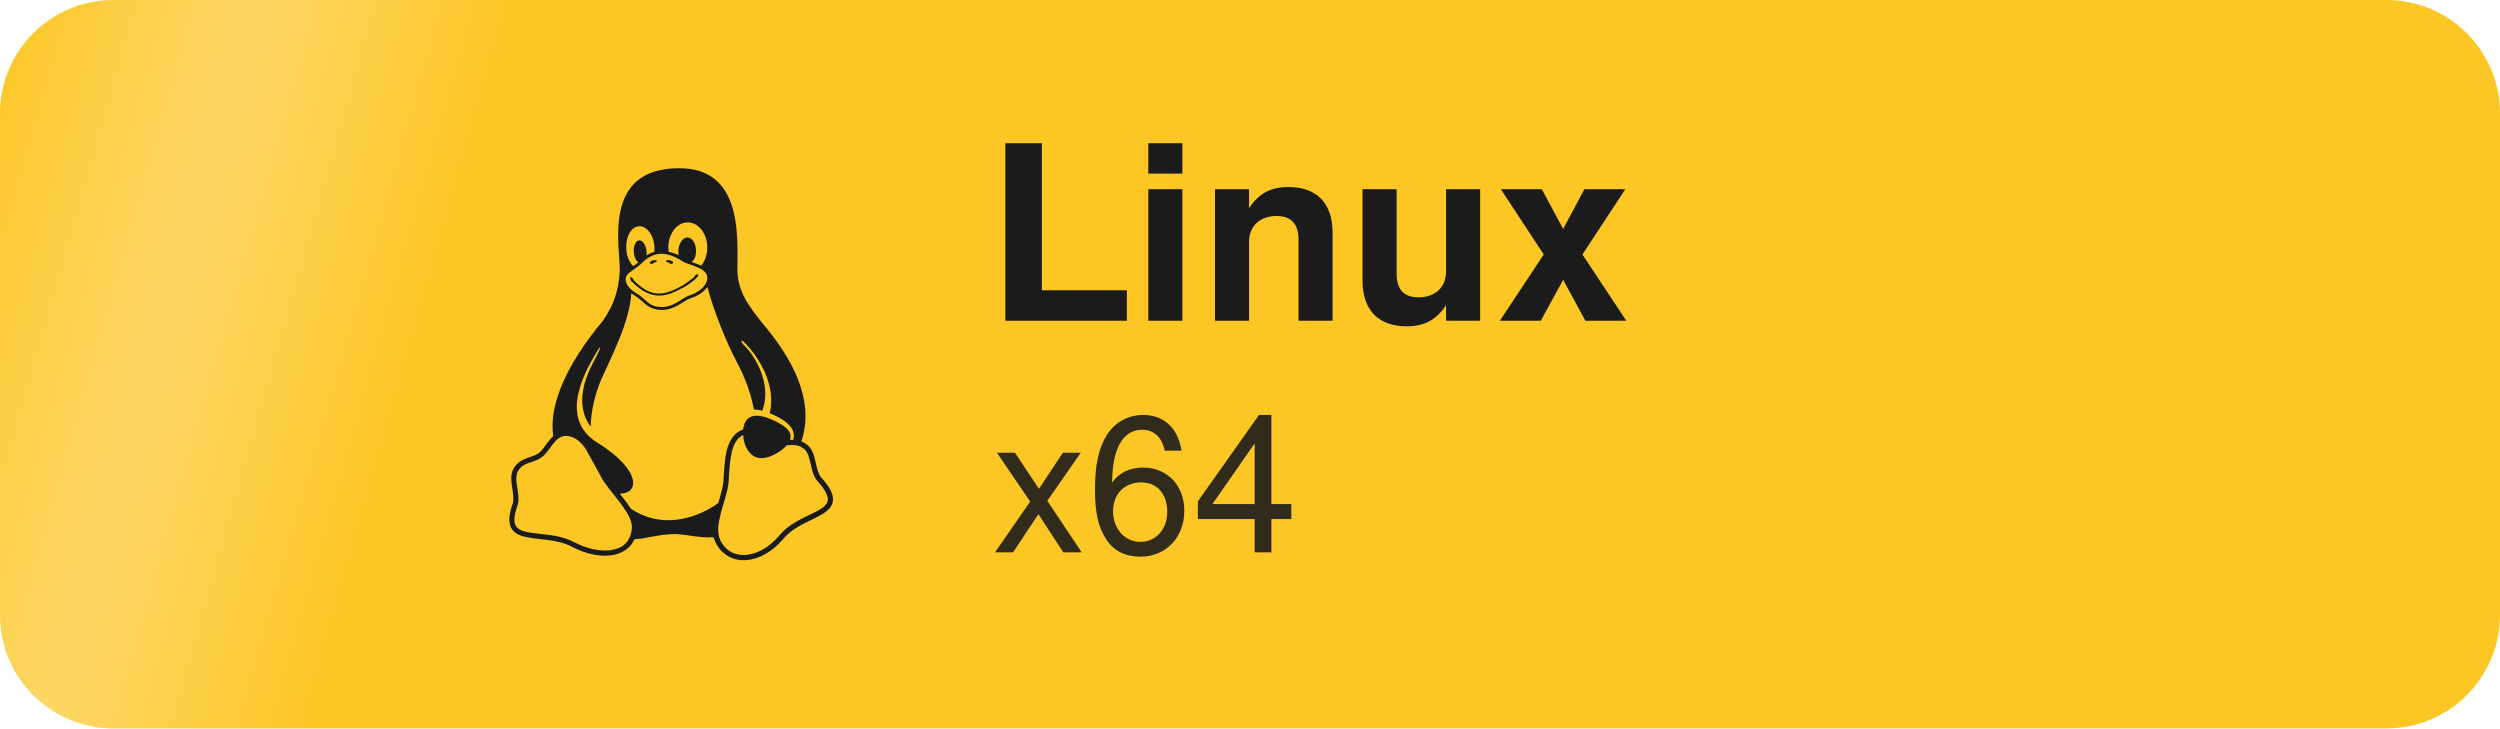
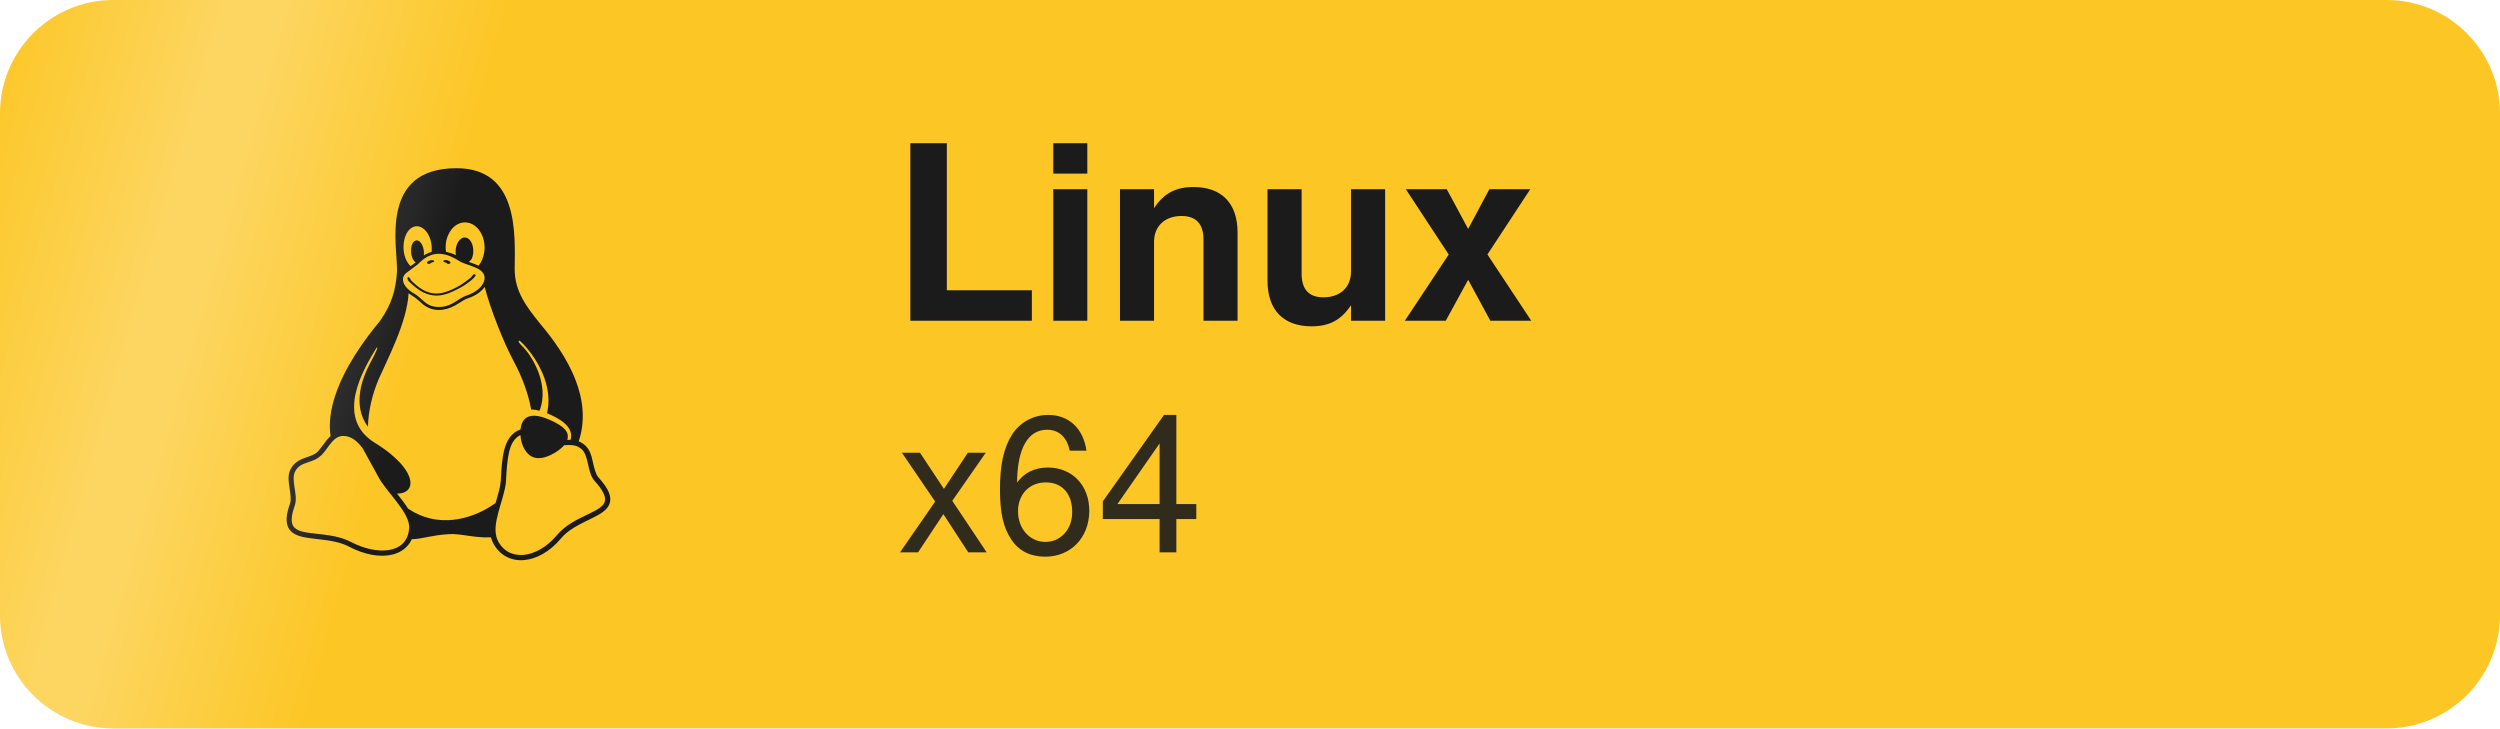
<svg xmlns="http://www.w3.org/2000/svg" viewBox="0 0 841.9 245.3" width="841.9" height="245.3" role="img" aria-label="Download for Linux">
  <defs>
    <clipPath id="edge">
      <path d="M38.2,0 H803.7 A38.2,38.2 0 0 1 841.9,38.2 V207.1 A38.2,38.2 0 0 1 803.7,245.3 H38.2 A38.2,38.2 0 0 1 0,207.1 V38.2 A38.2,38.2 0 0 1 38.2,0 Z" />
    </clipPath>
    <linearGradient id="sheen" x1="0" y1="0" x2="1" y2="0">
      <stop offset="0" stop-color="#fff" stop-opacity="0" />
      <stop offset="0.45" stop-color="#fff" stop-opacity="0.28" />
      <stop offset="0.55" stop-color="#fff" stop-opacity="0.28" />
      <stop offset="1" stop-color="#fff" stop-opacity="0" />
    </linearGradient>
  </defs>
  <style>
    @keyframes pass {
      0%       { transform: translateX(-278.4px); }
-       13.20%   { transform: translateX(1120.3px); }
+       12.16%   { transform: translateX(1120.3px); }
      100%     { transform: translateX(1120.3px); }
    }
-     .band { animation: pass 8.052s linear 2.081s infinite backwards; }
+     .band { animation: pass 8.744s linear 4.852s infinite backwards; }
    @media (prefers-reduced-motion: reduce) {
      .band { animation: none; opacity: 0; }
    }
  </style>
  <path d="M38.2,0 H803.7 A38.2,38.2 0 0 1 841.9,38.2 V207.1 A38.2,38.2 0 0 1 803.7,245.3 H38.2 A38.2,38.2 0 0 1 0,207.1 V38.2 A38.2,38.2 0 0 1 38.2,0 Z" fill="#fcc624" />
-   <g transform="translate(168.25 56.65) scale(0.25781)" fill="#1b1b1b">
+   <g transform="translate(93.25 56.65) scale(0.25781)" fill="#1b1b1b">
    <path d="M220.8 123.3c1 .5 1.8 1.7 3 1.7 1.1 0 2.8-.4 2.9-1.5.2-1.4-1.9-2.3-3.2-2.9-1.7-.7-3.9-1-5.5-.1-.4.2-.8.7-.6 1.1.3 1.3 2.3 1.1 3.4 1.7zm-21.9 1.7c1.2 0 2-1.2 3-1.7 1.1-.6 3.1-.4 3.5-1.6.2-.4-.2-.9-.6-1.1-1.6-.9-3.8-.6-5.5.1-1.3.6-3.4 1.5-3.2 2.9.1 1 1.8 1.5 2.8 1.4zM420 403.8c-3.6-4-5.3-11.6-7.2-19.7-1.8-8.1-3.9-16.8-10.5-22.4-1.3-1.1-2.6-2.1-4-2.9-1.3-.8-2.7-1.5-4.1-2 9.2-27.3 5.6-54.5-3.7-79.1-11.4-30.1-31.3-56.4-46.5-74.4-17.1-21.5-33.7-41.9-33.4-72C311.1 85.4 315.7.1 234.8 0 132.4-.2 158 103.4 156.9 135.2c-1.7 23.4-6.4 41.8-22.5 64.7-18.9 22.5-45.5 58.8-58.1 96.7-6 17.9-8.8 36.1-6.2 53.3-6.5 5.8-11.4 14.7-16.6 20.2-4.2 4.3-10.3 5.9-17 8.3s-14 6-18.5 14.5c-2.1 3.9-2.8 8.1-2.8 12.4 0 3.9.6 7.9 1.2 11.8 1.2 8.1 2.5 15.7.8 20.8-5.2 14.4-5.9 24.4-2.2 31.7 3.8 7.3 11.4 10.5 20.1 12.3 17.3 3.6 40.8 2.7 59.3 12.5 19.8 10.4 39.9 14.1 55.9 10.4 11.6-2.6 21.1-9.6 25.9-20.2 12.5-.1 26.3-5.4 48.3-6.6 14.9-1.2 33.6 5.3 55.1 4.1.6 2.3 1.4 4.6 2.5 6.7v.1c8.3 16.7 23.8 24.3 40.3 23 16.6-1.3 34.1-11 48.3-27.9 13.6-16.4 36-23.2 50.9-32.2 7.4-4.5 13.4-10.1 13.9-18.3.4-8.2-4.4-17.3-15.5-29.7zM223.7 87.3c9.8-22.2 34.2-21.8 44-.4 6.5 14.2 3.6 30.9-4.3 40.4-1.6-.8-5.9-2.6-12.6-4.9 1.1-1.2 3.1-2.7 3.9-4.6 4.8-11.8-.2-27-9.1-27.3-7.3-.5-13.9 10.8-11.8 23-4.1-2-9.4-3.5-13-4.4-1-6.9-.3-14.6 2.9-21.8zM183 75.8c10.1 0 20.8 14.2 19.1 33.5-3.5 1-7.1 2.5-10.2 4.6 1.2-8.9-3.3-20.1-9.6-19.6-8.4.7-9.8 21.2-1.8 28.1 1 .8 1.9-.2-5.9 5.5-15.6-14.6-10.5-52.1 8.4-52.1zm-13.6 60.7c6.2-4.6 13.6-10 14.1-10.5 4.7-4.4 13.5-14.2 27.9-14.2 7.1 0 15.6 2.3 25.9 8.9 6.3 4.1 11.3 4.4 22.6 9.3 8.4 3.5 13.7 9.7 10.5 18.2-2.6 7.1-11 14.4-22.7 18.1-11.1 3.6-19.8 16-38.2 14.9-3.9-.2-7-1-9.6-2.1-8-3.5-12.2-10.4-20-15-8.6-4.8-13.2-10.4-14.7-15.3-1.4-4.9 0-9 4.2-12.3zm3.3 334c-2.7 35.1-43.9 34.4-75.3 18-29.9-15.8-68.6-6.5-76.5-21.9-2.4-4.7-2.4-12.7 2.6-26.4v-.2c2.4-7.6.6-16-.6-23.9-1.2-7.8-1.8-15 .9-20 3.5-6.7 8.5-9.1 14.8-11.3 10.3-3.7 11.8-3.4 19.6-9.9 5.5-5.7 9.5-12.9 14.3-18 5.1-5.5 10-8.1 17.7-6.9 8.1 1.2 15.1 6.8 21.9 16l19.6 35.6c9.5 19.9 43.1 48.4 41 68.9zm-1.4-25.9c-4.1-6.6-9.6-13.6-14.4-19.6 7.1 0 14.2-2.2 16.7-8.9 2.3-6.2 0-14.9-7.4-24.9-13.5-18.2-38.3-32.5-38.3-32.5-13.5-8.4-21.1-18.7-24.6-29.9s-3-23.3-.3-35.2c5.2-22.9 18.6-45.2 27.2-59.2 2.3-1.7.8 3.2-8.7 20.8-8.5 16.1-24.4 53.3-2.6 82.4.6-20.7 5.5-41.8 13.8-61.5 12-27.4 37.3-74.9 39.3-112.7 1.1.8 4.6 3.2 6.2 4.1 4.6 2.7 8.1 6.7 12.6 10.3 12.4 10 28.5 9.2 42.4 1.2 6.2-3.5 11.2-7.5 15.9-9 9.9-3.1 17.8-8.6 22.3-15 7.7 30.4 25.7 74.3 37.2 95.7 6.1 11.4 18.3 35.5 23.6 64.6 3.3-.1 7 .4 10.9 1.4 13.8-35.7-11.7-74.2-23.3-84.9-4.7-4.6-4.9-6.6-2.6-6.5 12.6 11.2 29.2 33.7 35.2 59 2.8 11.6 3.3 23.7.4 35.7 16.4 6.8 35.9 17.9 30.7 34.8-2.2-.1-3.2 0-4.2 0 3.2-10.1-3.9-17.6-22.8-26.1-19.6-8.6-36-8.6-38.3 12.5-12.1 4.2-18.3 14.7-21.4 27.3-2.8 11.2-3.6 24.7-4.4 39.9-.5 7.7-3.6 18-6.8 29-32.1 22.9-76.7 32.9-114.3 7.2zm257.4-11.5c-.9 16.8-41.2 19.9-63.2 46.5-13.2 15.7-29.4 24.4-43.6 25.5s-26.5-4.8-33.7-19.3c-4.7-11.1-2.4-23.1 1.1-36.3 3.7-14.2 9.2-28.8 9.9-40.6.8-15.2 1.7-28.5 4.2-38.7 2.6-10.3 6.6-17.2 13.7-21.1.3-.2.7-.3 1-.5.8 13.2 7.3 26.6 18.8 29.5 12.6 3.3 30.7-7.5 38.4-16.3 9-.3 15.7-.9 22.6 5.1 9.9 8.5 7.1 30.3 17.1 41.6 10.6 11.6 14 19.5 13.7 24.6zM173.3 148.7c2 1.9 4.7 4.5 8 7.1 6.6 5.2 15.8 10.6 27.3 10.6 11.6 0 22.5-5.9 31.8-10.8 4.9-2.6 10.9-7 14.8-10.4s5.9-6.3 3.1-6.6-2.6 2.6-6 5.1c-4.4 3.2-9.7 7.4-13.9 9.8-7.4 4.2-19.5 10.2-29.9 10.2s-18.7-4.8-24.9-9.7c-3.1-2.5-5.7-5-7.7-6.9-1.5-1.4-1.9-4.6-4.3-4.9-1.4-.1-1.8 3.7 1.7 6.5z" />
  </g>
-   <text x="332" y="108" font-family="-apple-system, BlinkMacSystemFont, 'Segoe UI', Helvetica, Arial, sans-serif" font-size="82" font-weight="700" fill="#1b1b1b">Linux</text>
-   <text x="334" y="186" font-family="-apple-system, BlinkMacSystemFont, 'Segoe UI', Helvetica, Arial, sans-serif" font-size="64" font-weight="400" fill="#1b1b1b" fill-opacity="0.9">x64</text>
+   <text x="300" y="108" font-family="-apple-system, BlinkMacSystemFont, 'Segoe UI', Helvetica, Arial, sans-serif" font-size="82" font-weight="700" fill="#1b1b1b">Linux</text>
+   <text x="302" y="186" font-family="-apple-system, BlinkMacSystemFont, 'Segoe UI', Helvetica, Arial, sans-serif" font-size="64" font-weight="400" fill="#1b1b1b" fill-opacity="0.9">x64</text>
  <g clip-path="url(#edge)">
    <g class="band">
      <rect x="0" y="-60" width="173.6" height="365.3" fill="url(#sheen)" transform="skewX(-16)" />
    </g>
  </g>
</svg>
